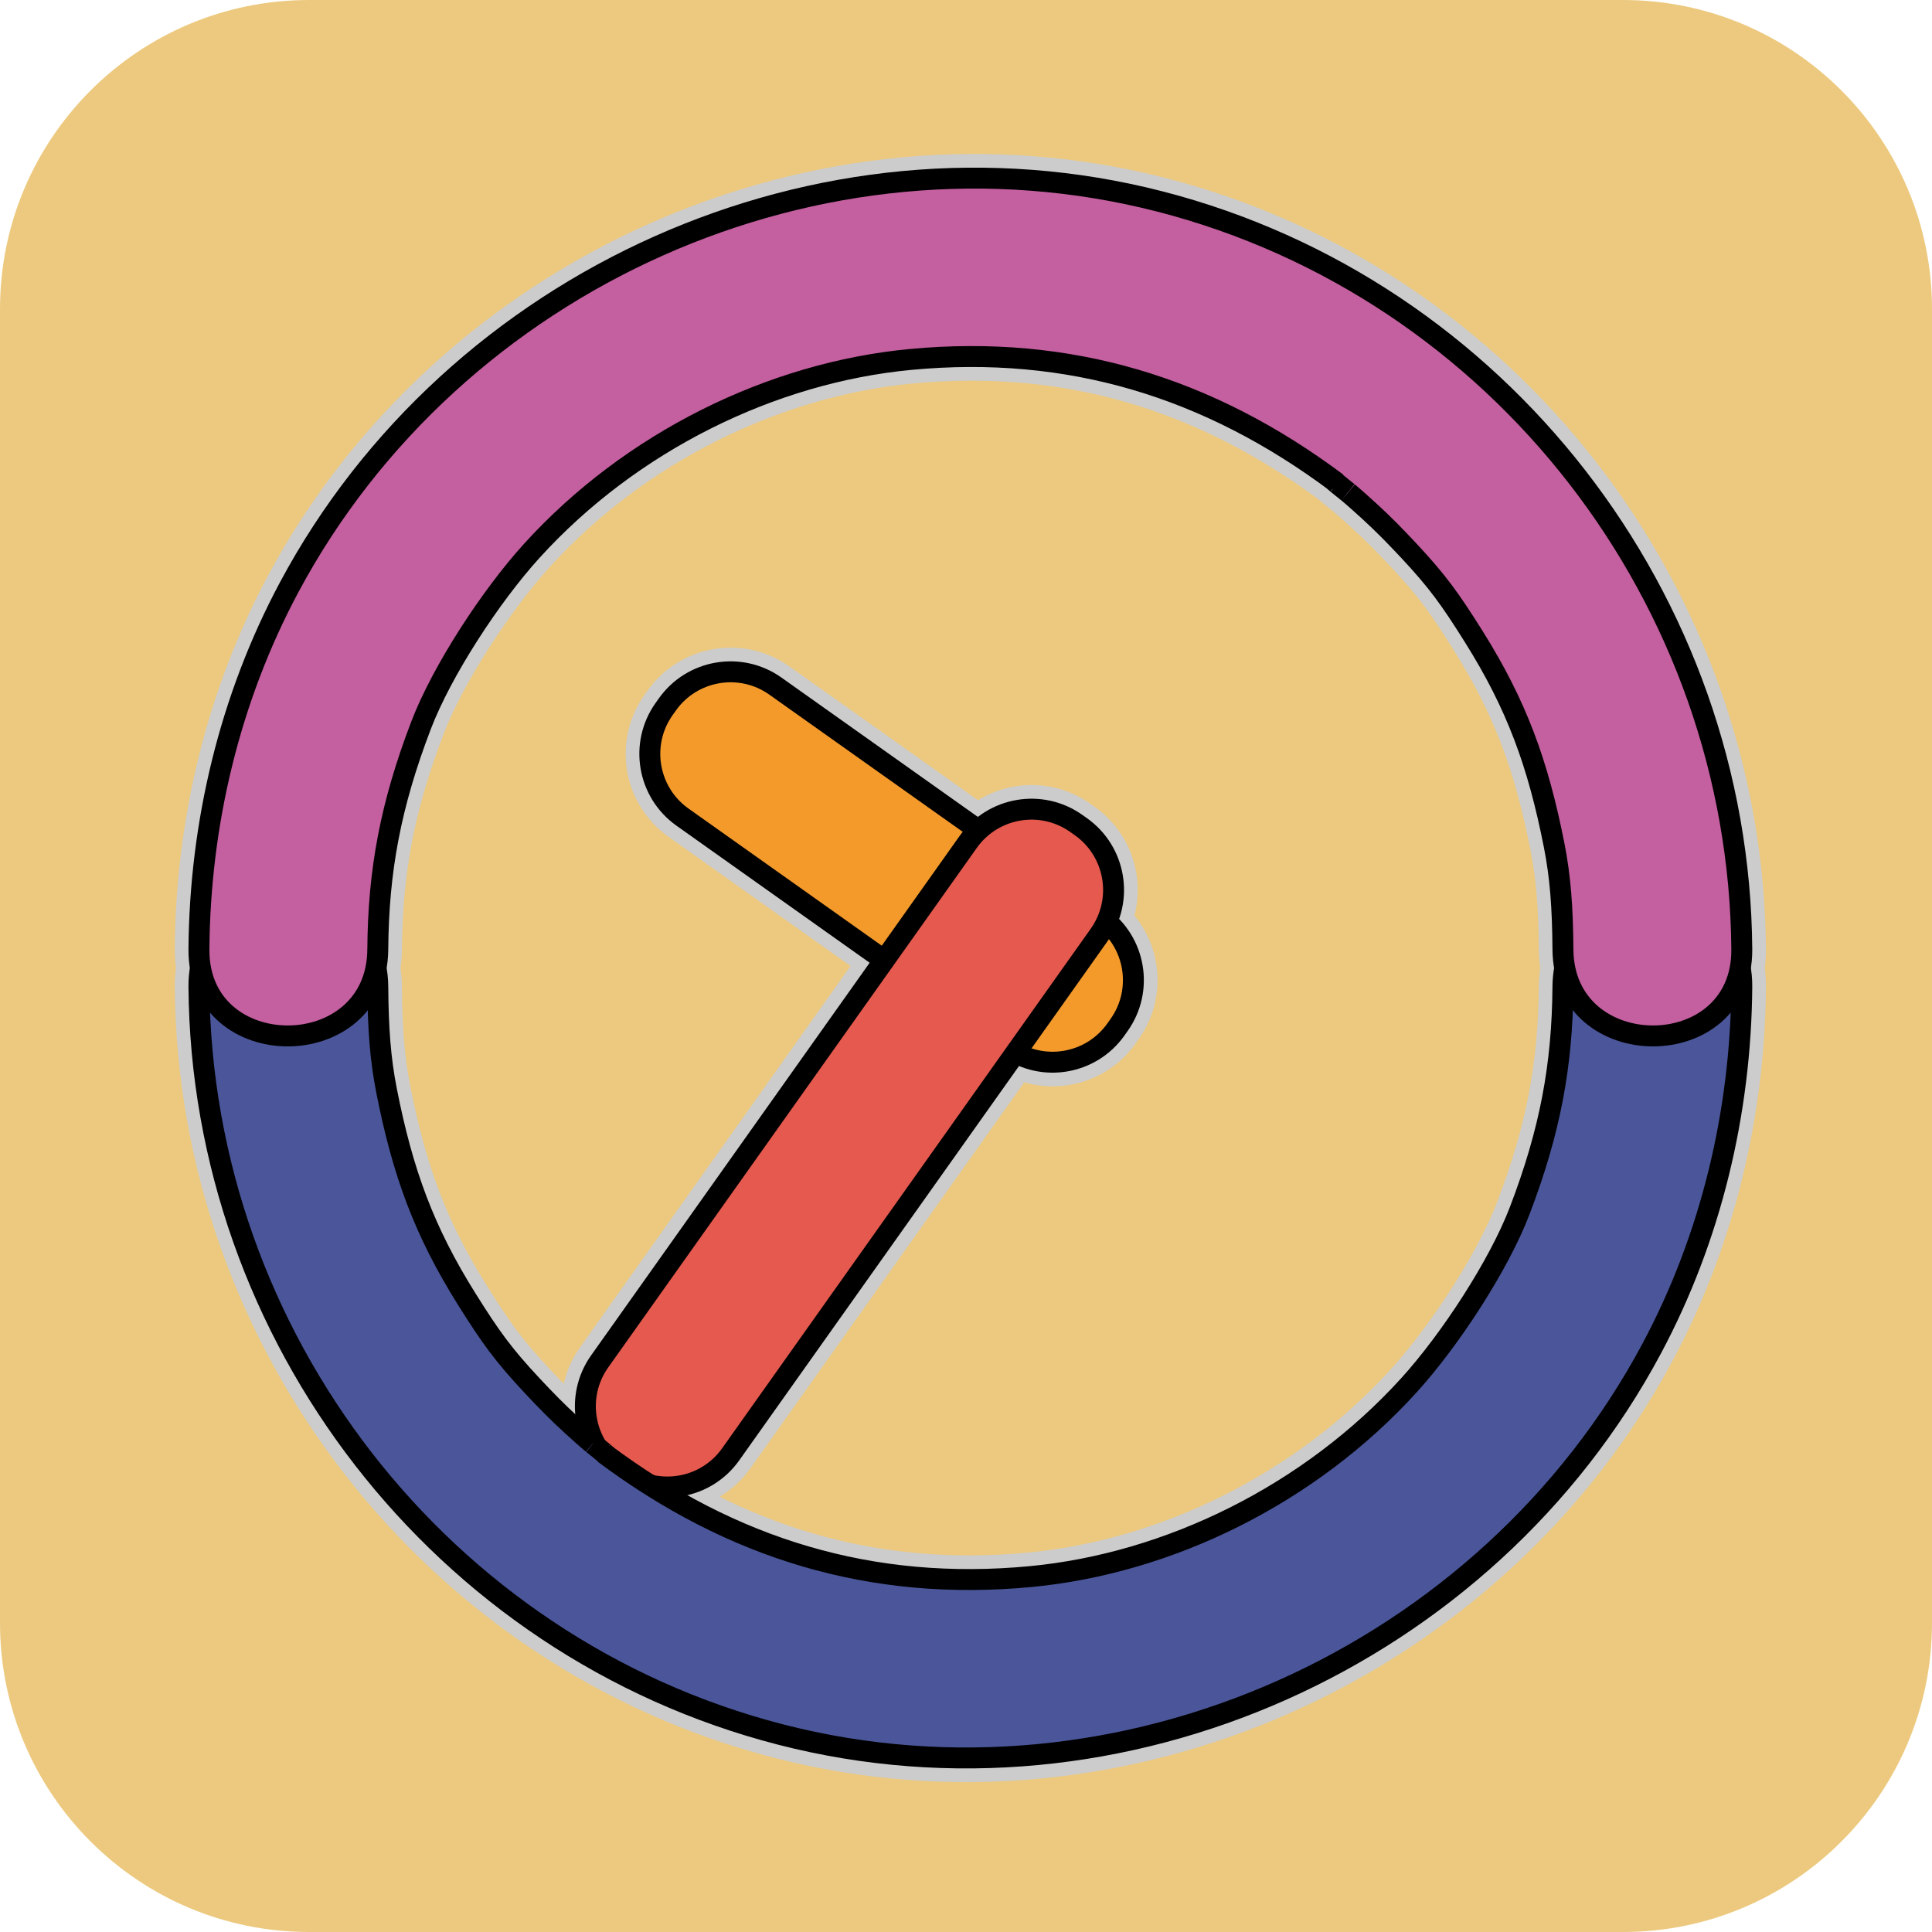
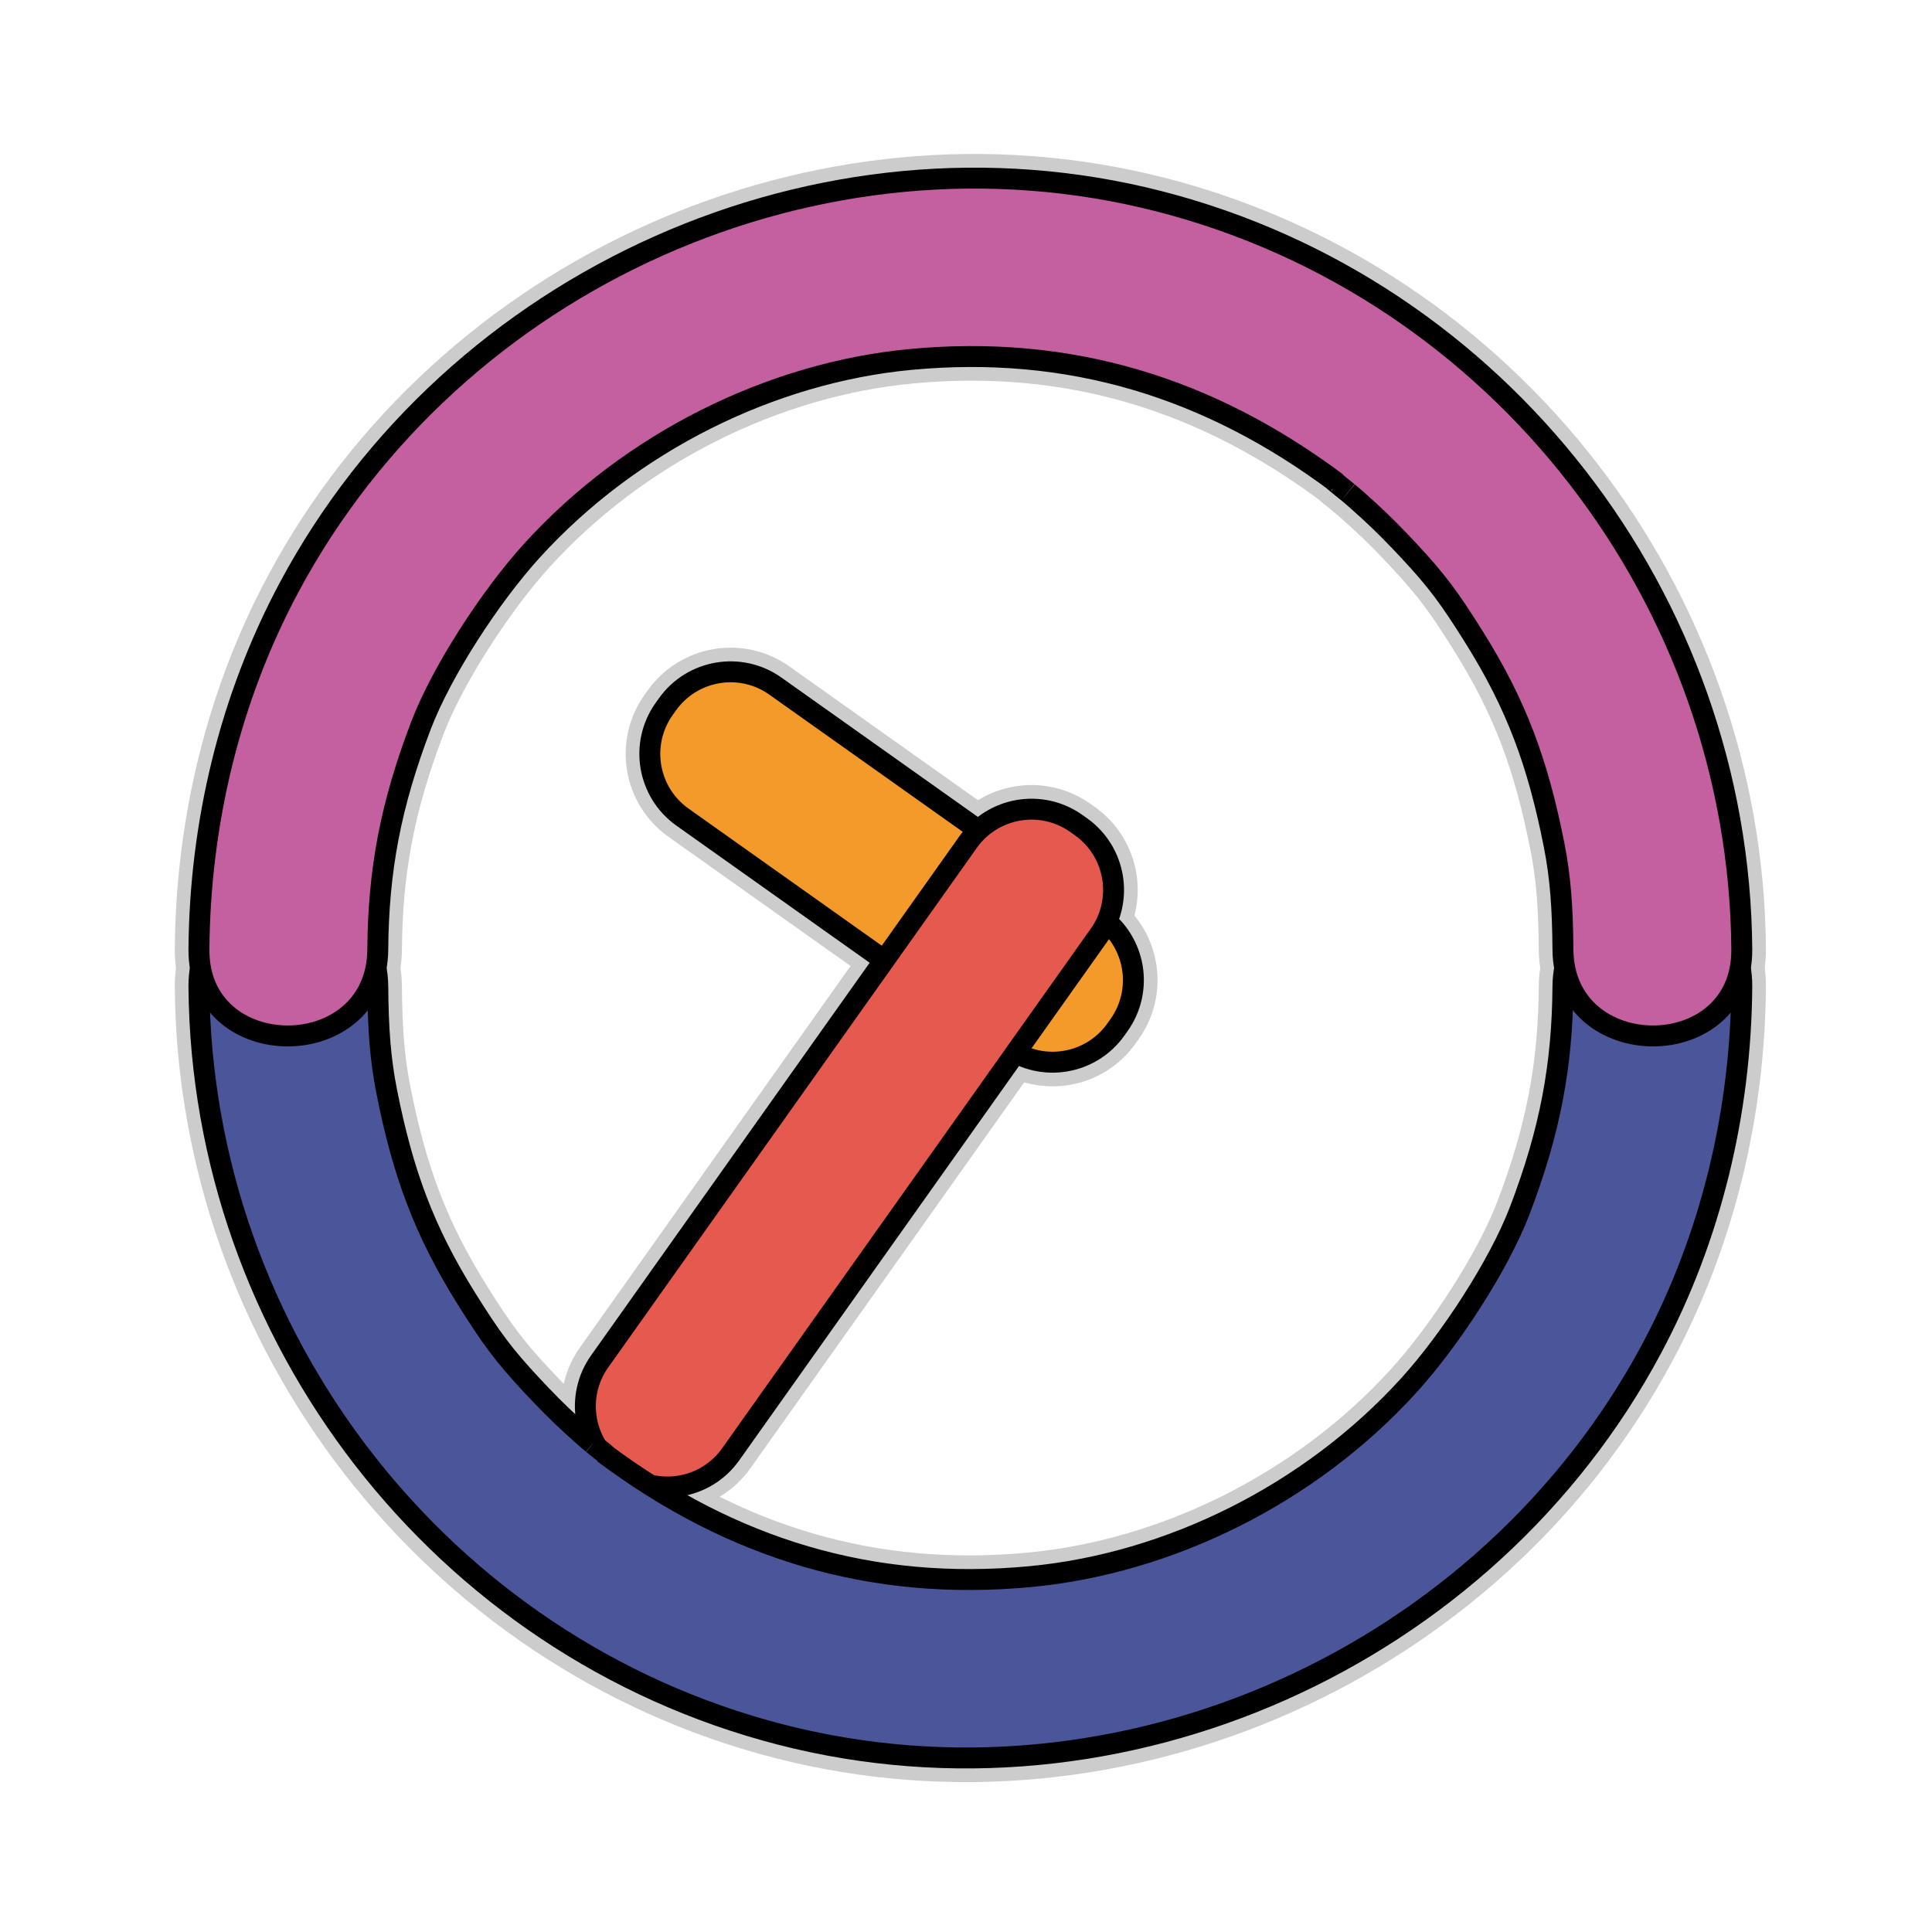
<svg xmlns="http://www.w3.org/2000/svg" width="256px" height="256px" viewBox="-102.4 -102.4 1228.80 1228.80" class="icon" version="1.1" fill="#000000" stroke="#000000" stroke-width="13.312">
-   <g id="SVGRepo_bgCarrier" stroke-width="0" transform="translate(0,0), scale(1)">
-     <rect x="-102.4" y="-102.4" width="1228.80" height="1228.80" rx="196.608" fill="#ecc97e" strokewidth="0" />
-   </g>
+   <g id="SVGRepo_bgCarrier" stroke-width="0" transform="translate(0,0), scale(1)" />
  <g id="SVGRepo_tracerCarrier" stroke-linecap="round" stroke-linejoin="round" stroke="#CCCCCC" stroke-width="30.72">
    <path d="M597.678 480.76L390.797 333.998c-22.209-15.766-53-10.532-68.762 11.687l-2.04 2.871c-15.753 22.214-10.526 53 11.691 68.762l206.876 146.771c22.218 15.757 53 10.527 68.766-11.687l2.035-2.876c15.768-22.218 10.529-53.005-11.685-68.766z" fill="#F39A2B" />
    <path d="M585.066 423.392l-2.871-2.034c-22.218-15.763-53.004-10.527-68.766 11.687L279.007 763.472c-15.762 22.214-10.527 53.005 11.69 68.763l2.871 2.04c22.218 15.762 53.004 10.53 68.762-11.688l234.423-330.428c15.767-22.22 10.531-53.001-11.687-68.767z" fill="#E5594F" />
    <path d="M891.662 525.126c-0.363 50.106-8.104 91.767-27.502 142.522-13.232 34.625-44.231 82.177-70.529 111.108-62.993 69.31-152.478 113.292-240.772 121.615-100.773 9.501-189.621-17.478-271.287-78.551 7.65 5.723-7.536-6.408-7.061-6.009-4.562-3.821-8.967-7.82-13.369-11.824-8.803-8.003-17.105-16.535-25.225-25.224-18.148-19.432-26.188-30.526-41.439-54.866-27.11-43.264-40.704-80.283-51.007-132.536-4.015-20.354-5.395-39.803-5.586-66.233-0.531-73.33-114.29-73.381-113.758 0 1.607 222.487 154.098 420.146 370.093 475.715 216.482 55.697 449.039-49.258 553.91-245.54 37.754-70.664 56.715-150.224 57.293-230.179 0.526-73.379-113.231-73.328-113.761 0.002z" fill="#4A5699" />
    <path d="M137.884 501.467c0.362-50.104 8.103-91.762 27.502-142.52 13.233-34.621 44.233-82.173 70.53-111.108 62.993-69.309 152.472-113.29 240.768-121.615 100.773-9.5 189.626 17.479 271.292 78.554-7.652-5.721 7.532 6.408 7.057 6.01 4.563 3.819 8.968 7.821 13.371 11.823 8.803 8 17.108 16.535 25.228 25.225 18.147 19.43 26.187 30.526 41.438 54.866 27.111 43.264 40.709 80.28 51.009 132.533 4.014 20.352 5.396 39.804 5.586 66.232 0.529 73.33 114.287 73.384 113.76 0-1.608-222.489-154.107-420.144-370.099-475.715-216.482-55.7-449.036 49.26-553.905 245.541-37.753 70.664-56.715 150.219-57.292 230.174-0.534 73.384 113.225 73.33 113.755 0z" fill="#C45FA0" />
  </g>
  <g id="SVGRepo_iconCarrier">
    <path d="M597.678 480.76L390.797 333.998c-22.209-15.766-53-10.532-68.762 11.687l-2.04 2.871c-15.753 22.214-10.526 53 11.691 68.762l206.876 146.771c22.218 15.757 53 10.527 68.766-11.687l2.035-2.876c15.768-22.218 10.529-53.005-11.685-68.766z" fill="#F39A2B" />
    <path d="M585.066 423.392l-2.871-2.034c-22.218-15.763-53.004-10.527-68.766 11.687L279.007 763.472c-15.762 22.214-10.527 53.005 11.69 68.763l2.871 2.04c22.218 15.762 53.004 10.53 68.762-11.688l234.423-330.428c15.767-22.22 10.531-53.001-11.687-68.767z" fill="#E5594F" />
    <path d="M891.662 525.126c-0.363 50.106-8.104 91.767-27.502 142.522-13.232 34.625-44.231 82.177-70.529 111.108-62.993 69.31-152.478 113.292-240.772 121.615-100.773 9.501-189.621-17.478-271.287-78.551 7.65 5.723-7.536-6.408-7.061-6.009-4.562-3.821-8.967-7.82-13.369-11.824-8.803-8.003-17.105-16.535-25.225-25.224-18.148-19.432-26.188-30.526-41.439-54.866-27.11-43.264-40.704-80.283-51.007-132.536-4.015-20.354-5.395-39.803-5.586-66.233-0.531-73.33-114.29-73.381-113.758 0 1.607 222.487 154.098 420.146 370.093 475.715 216.482 55.697 449.039-49.258 553.91-245.54 37.754-70.664 56.715-150.224 57.293-230.179 0.526-73.379-113.231-73.328-113.761 0.002z" fill="#4A5699" />
    <path d="M137.884 501.467c0.362-50.104 8.103-91.762 27.502-142.52 13.233-34.621 44.233-82.173 70.53-111.108 62.993-69.309 152.472-113.29 240.768-121.615 100.773-9.5 189.626 17.479 271.292 78.554-7.652-5.721 7.532 6.408 7.057 6.01 4.563 3.819 8.968 7.821 13.371 11.823 8.803 8 17.108 16.535 25.228 25.225 18.147 19.43 26.187 30.526 41.438 54.866 27.111 43.264 40.709 80.28 51.009 132.533 4.014 20.352 5.396 39.804 5.586 66.232 0.529 73.33 114.287 73.384 113.76 0-1.608-222.489-154.107-420.144-370.099-475.715-216.482-55.7-449.036 49.26-553.905 245.541-37.753 70.664-56.715 150.219-57.292 230.174-0.534 73.384 113.225 73.33 113.755 0z" fill="#C45FA0" />
  </g>
</svg>
